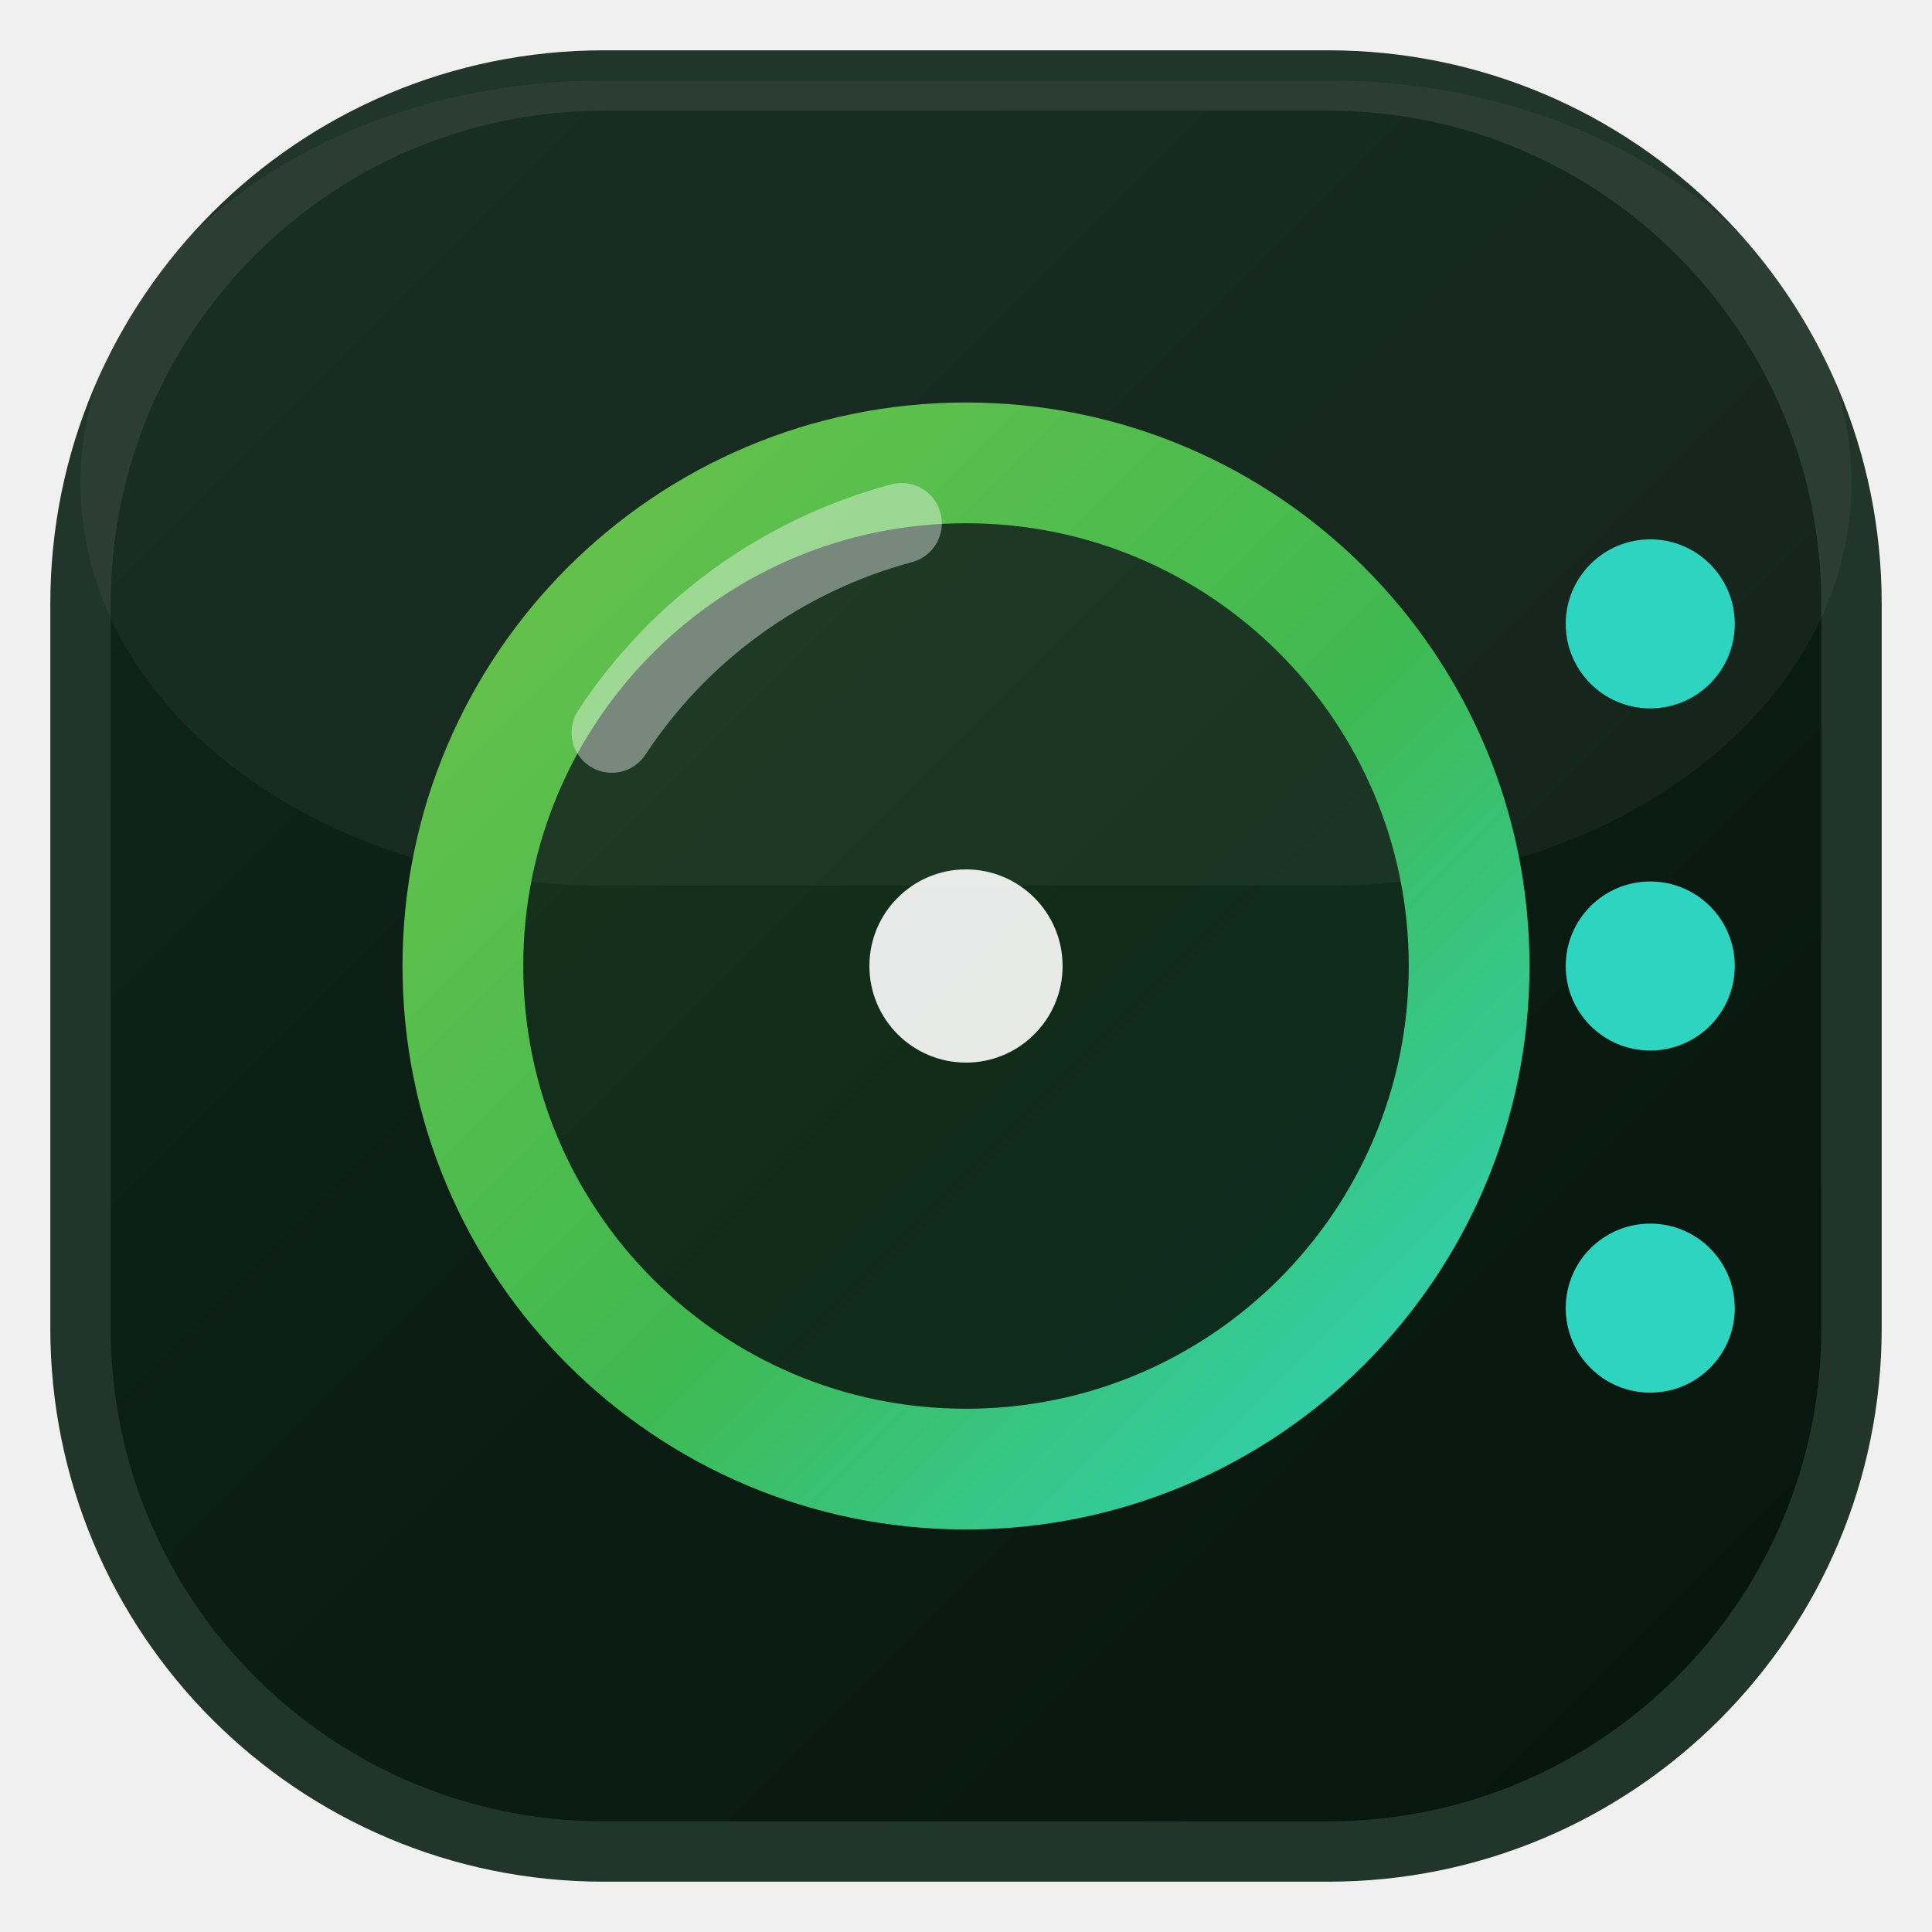
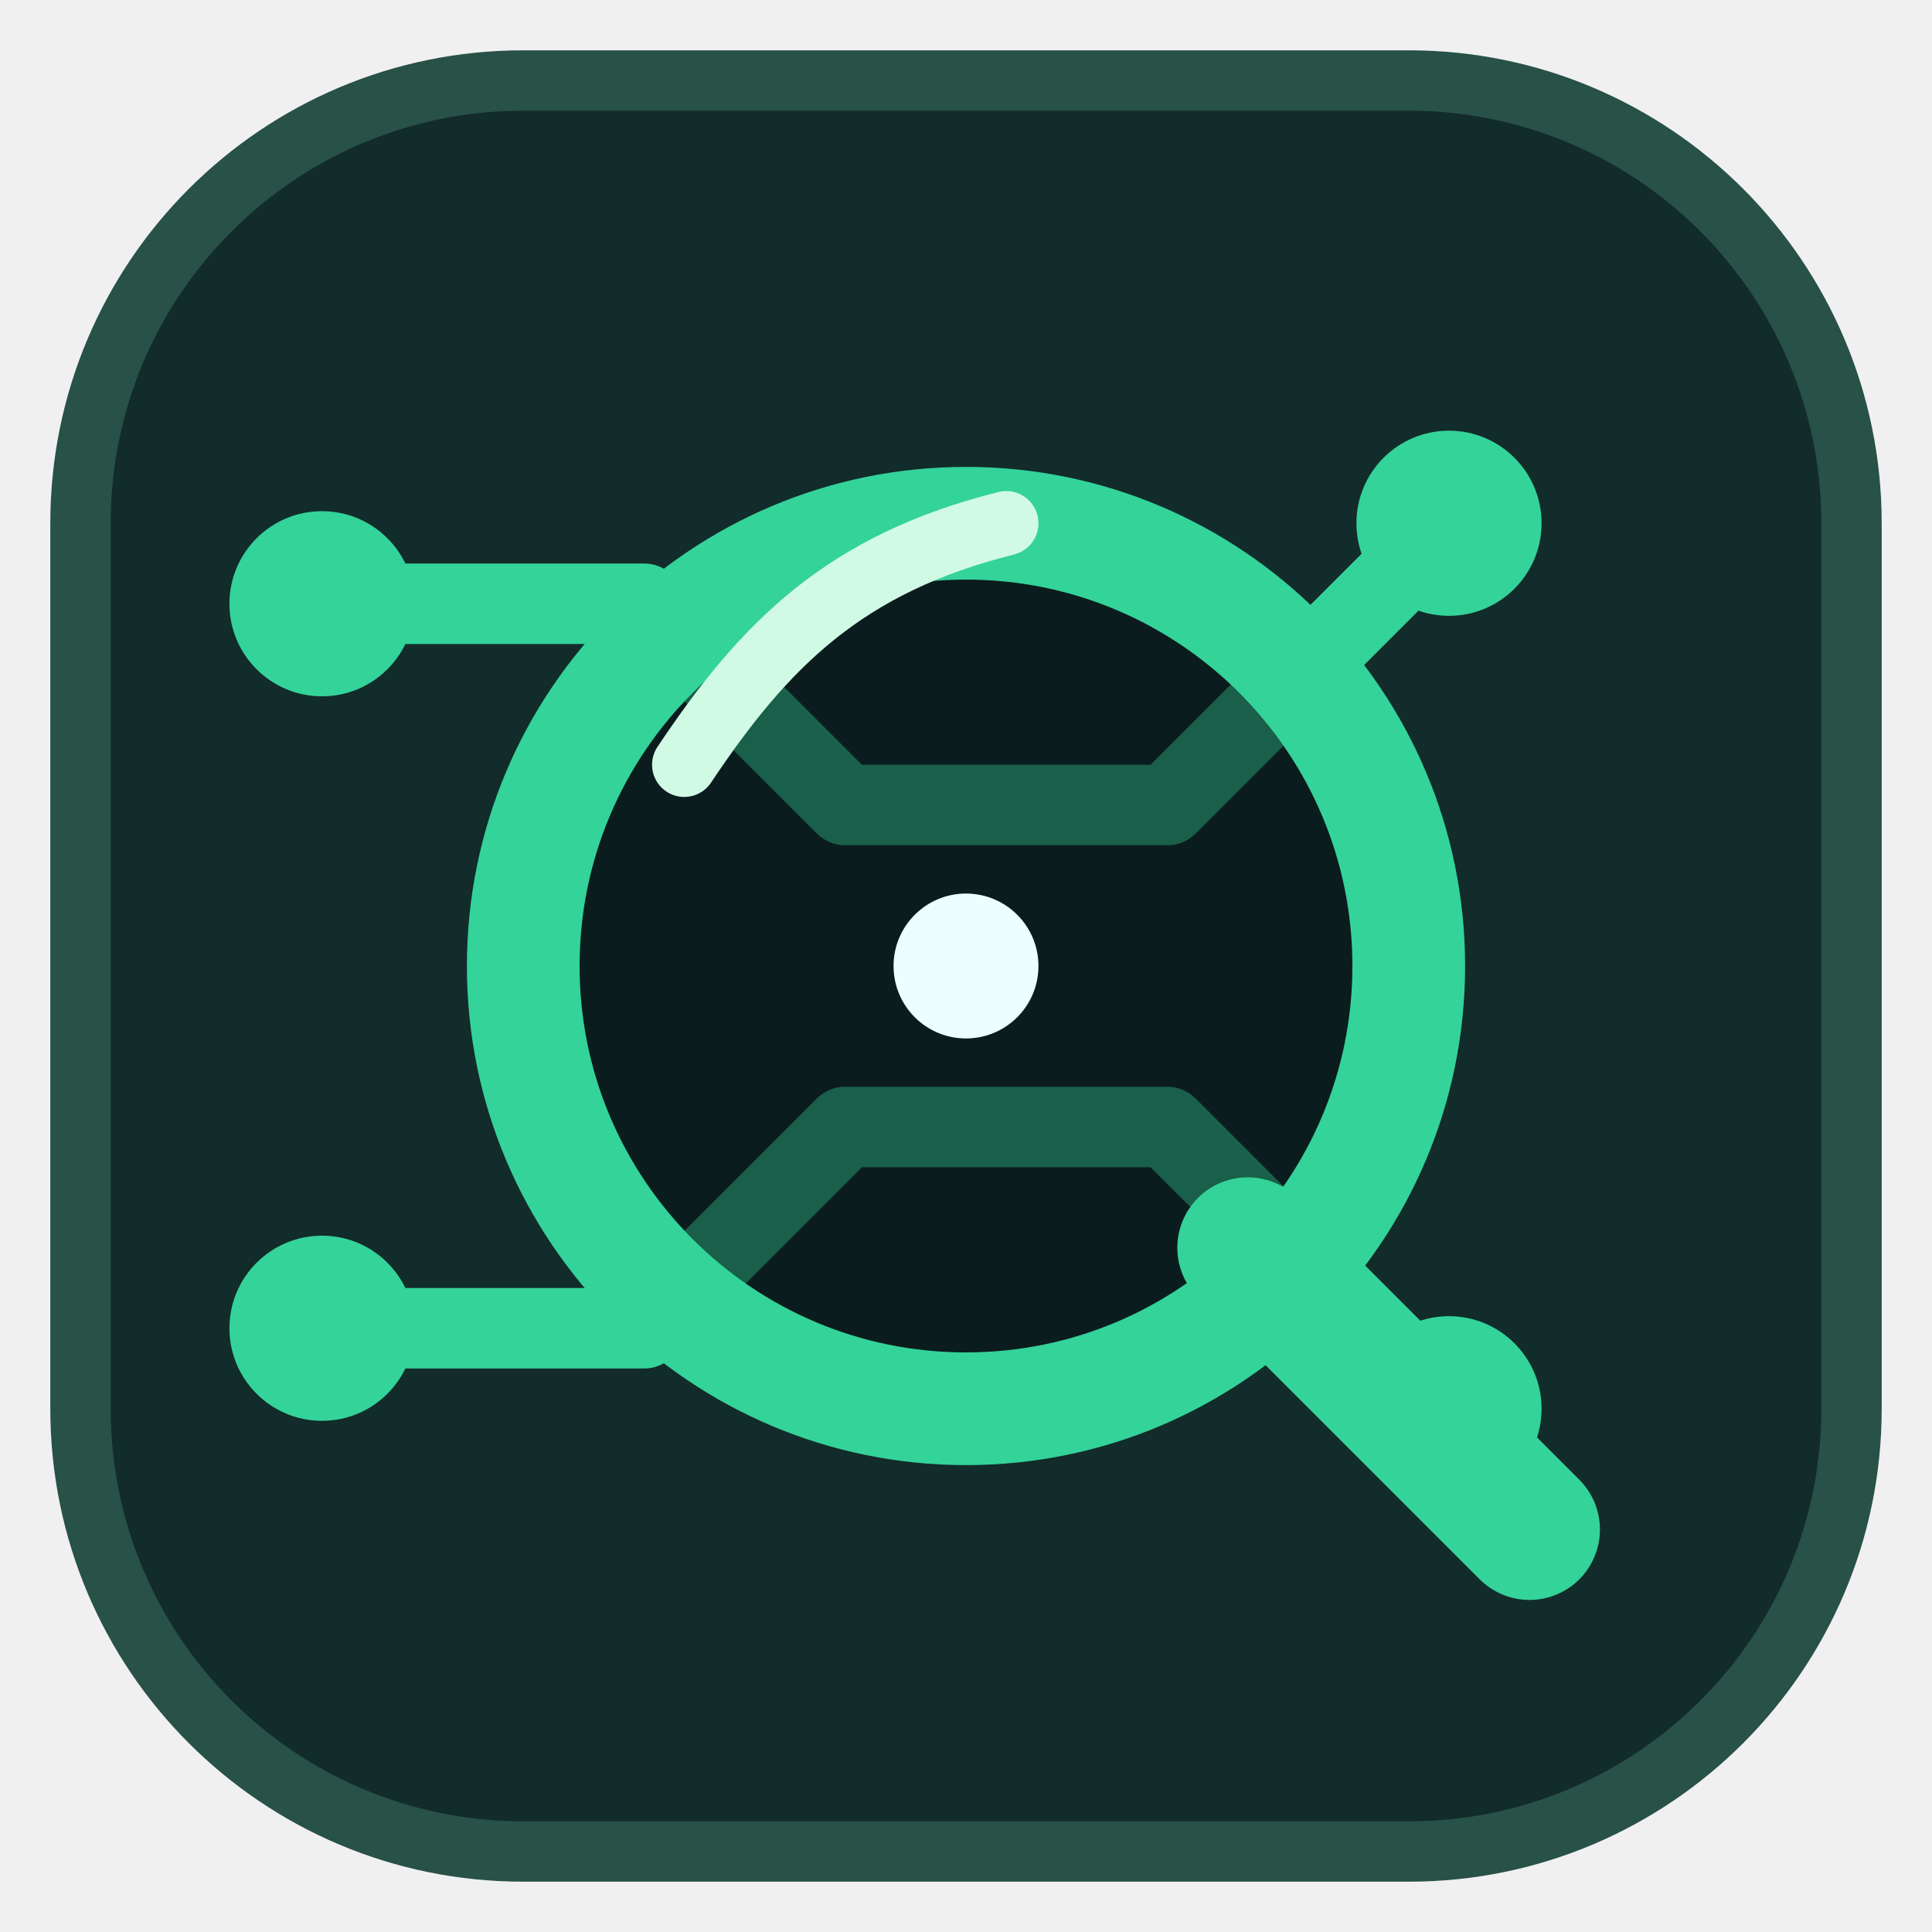
<svg xmlns="http://www.w3.org/2000/svg" viewBox="0 0 48 48" role="img" aria-label="NetLens">
  <defs>
-     <linearGradient id="nl-bg" x1="0" y1="0" x2="1" y2="1">
-       <stop offset="0%" stop-color="#10261a" />
-       <stop offset="100%" stop-color="#07150d" />
+     <linearGradient id="a" x1="8" y1="8" x2="40" y2="40">
+       <stop stop-color="#34d399" />
+       <stop offset=".55" stop-color="#10b981" />
+       <stop offset="1" stop-color="#22d3ee" />
    </linearGradient>
-     <linearGradient id="nl-lens" x1="0" y1="0" x2="1" y2="1">
-       <stop offset="0%" stop-color="#6CC24A" />
-       <stop offset="55%" stop-color="#3fb950" />
-       <stop offset="100%" stop-color="#2dd4bf" />
+     <linearGradient id="s" x1="4" y1="4" x2="44" y2="44">
+       <stop stop-color="#122b2b" />
+       <stop offset="1" stop-color="#071317" />
    </linearGradient>
  </defs>
-   <rect x="2" y="2" width="44" height="44" rx="13" fill="url(#nl-bg)" stroke="#22352a" stroke-width="1.5" />
-   <rect x="2" y="2" width="44" height="20" rx="13" fill="#ffffff" opacity="0.045" />
-   <g stroke="url(#nl-lens)" stroke-width="2.2" stroke-linecap="round" fill="none" opacity="0.85">
-     <path d="M7 15.5 H 41" />
-     <path d="M7 24 H 41" />
-     <path d="M7 32.5 H 41" />
+   <rect x="2" y="2" width="44" height="44" rx="11" fill="url(#s)" stroke="#285148" stroke-width="1.5" />
+   <g fill="none" stroke="url(#a)" stroke-linecap="round" stroke-linejoin="round" stroke-width="2">
+     <path d="M8 15h8l5 5h8l7-7" />
+     <path d="M8 33h8l5-5h8l7 7" />
  </g>
-   <g fill="#2dd4bf">
-     <circle cx="41" cy="15.5" r="2.1" />
-     <circle cx="41" cy="24" r="2.1" />
-     <circle cx="41" cy="32.5" r="2.1" />
+   <g fill="url(#a)">
+     <circle cx="8" cy="15" r="2.3" />
+     <circle cx="8" cy="33" r="2.3" />
+     <circle cx="36" cy="13" r="2.3" />
+     <circle cx="36" cy="35" r="2.3" />
  </g>
-   <circle cx="24" cy="24" r="12.5" fill="url(#nl-lens)" opacity="0.10" />
-   <circle cx="24" cy="24" r="12.5" fill="none" stroke="url(#nl-lens)" stroke-width="3" />
-   <path d="M15.2 18.2 a 12.5 12.5 0 0 1 7.2 -5.2" fill="none" stroke="#ffffff" stroke-opacity="0.4" stroke-width="2" stroke-linecap="round" />
-   <circle cx="24" cy="24" r="2.4" fill="#ffffff" opacity="0.9" />
+   <circle cx="24" cy="24" r="11" fill="#071317" fill-opacity=".6" stroke="url(#a)" stroke-width="2.8" />
+   <path d="M17 19c2-3 4-5 8-6" fill="none" stroke="#d1fae5" stroke-linecap="round" stroke-width="1.6" />
+   <circle cx="24" cy="24" r="1.8" fill="#ecfeff" />
+   <path d="m31 31 7 7" fill="none" stroke="url(#a)" stroke-linecap="round" stroke-width="3.5" />
</svg>
